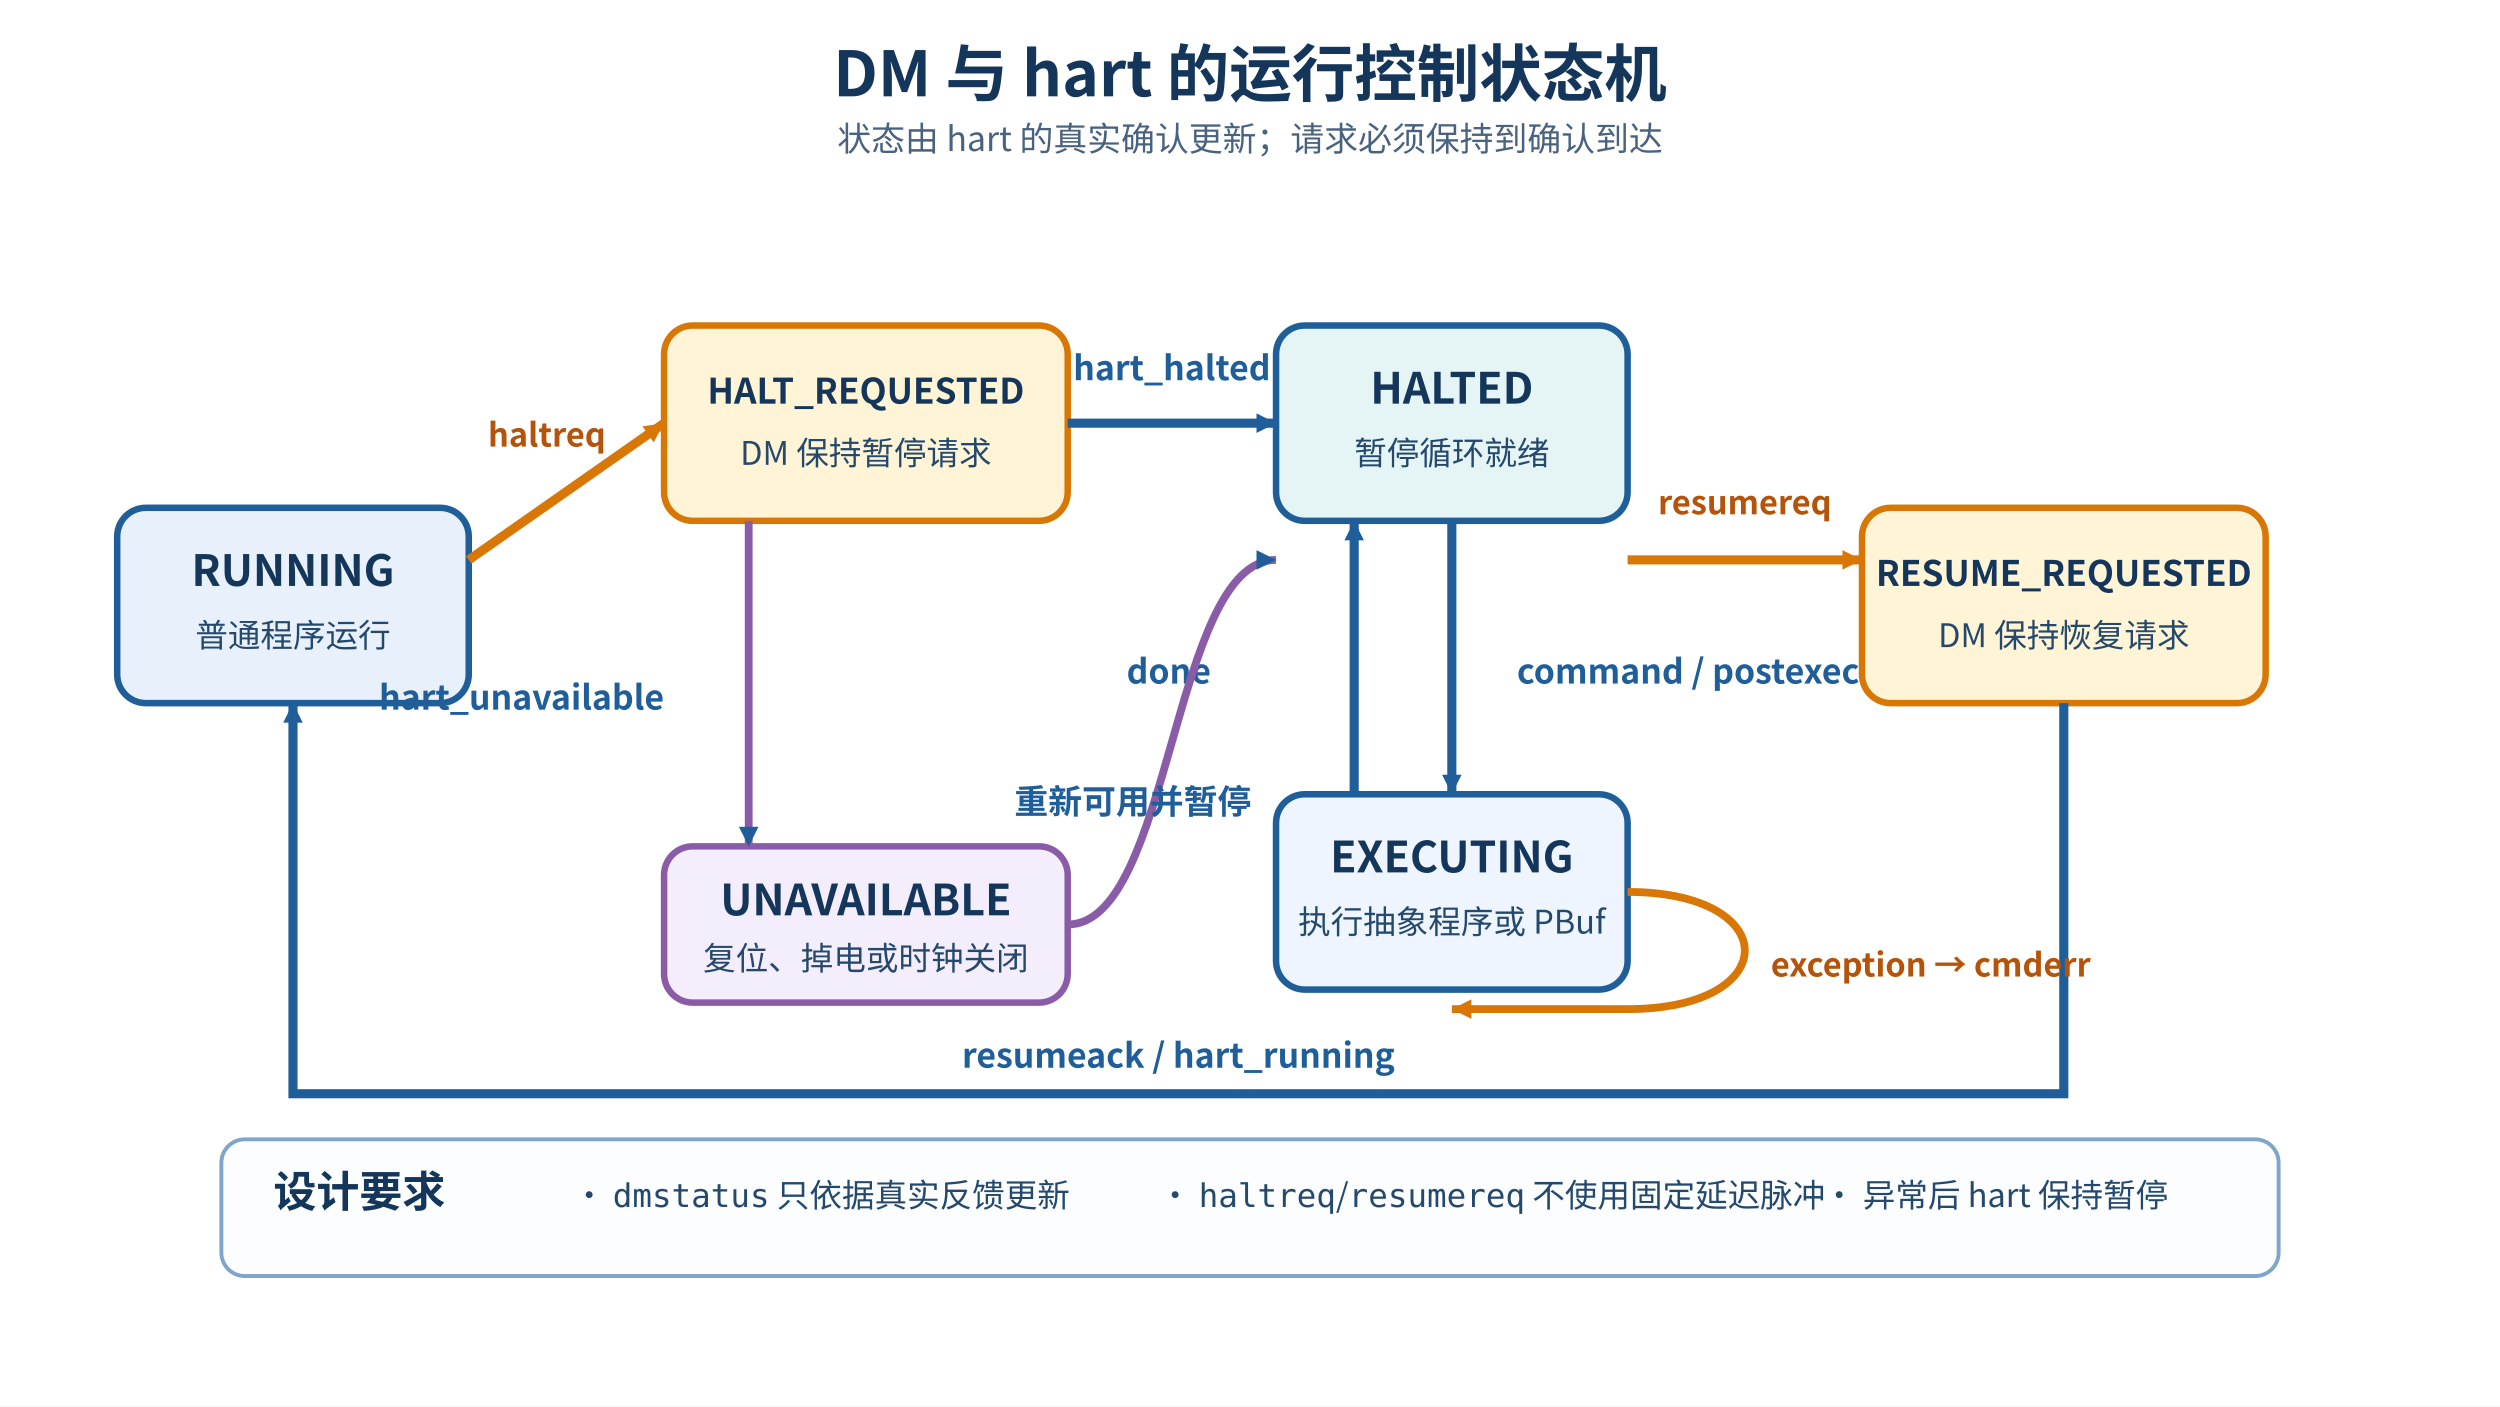
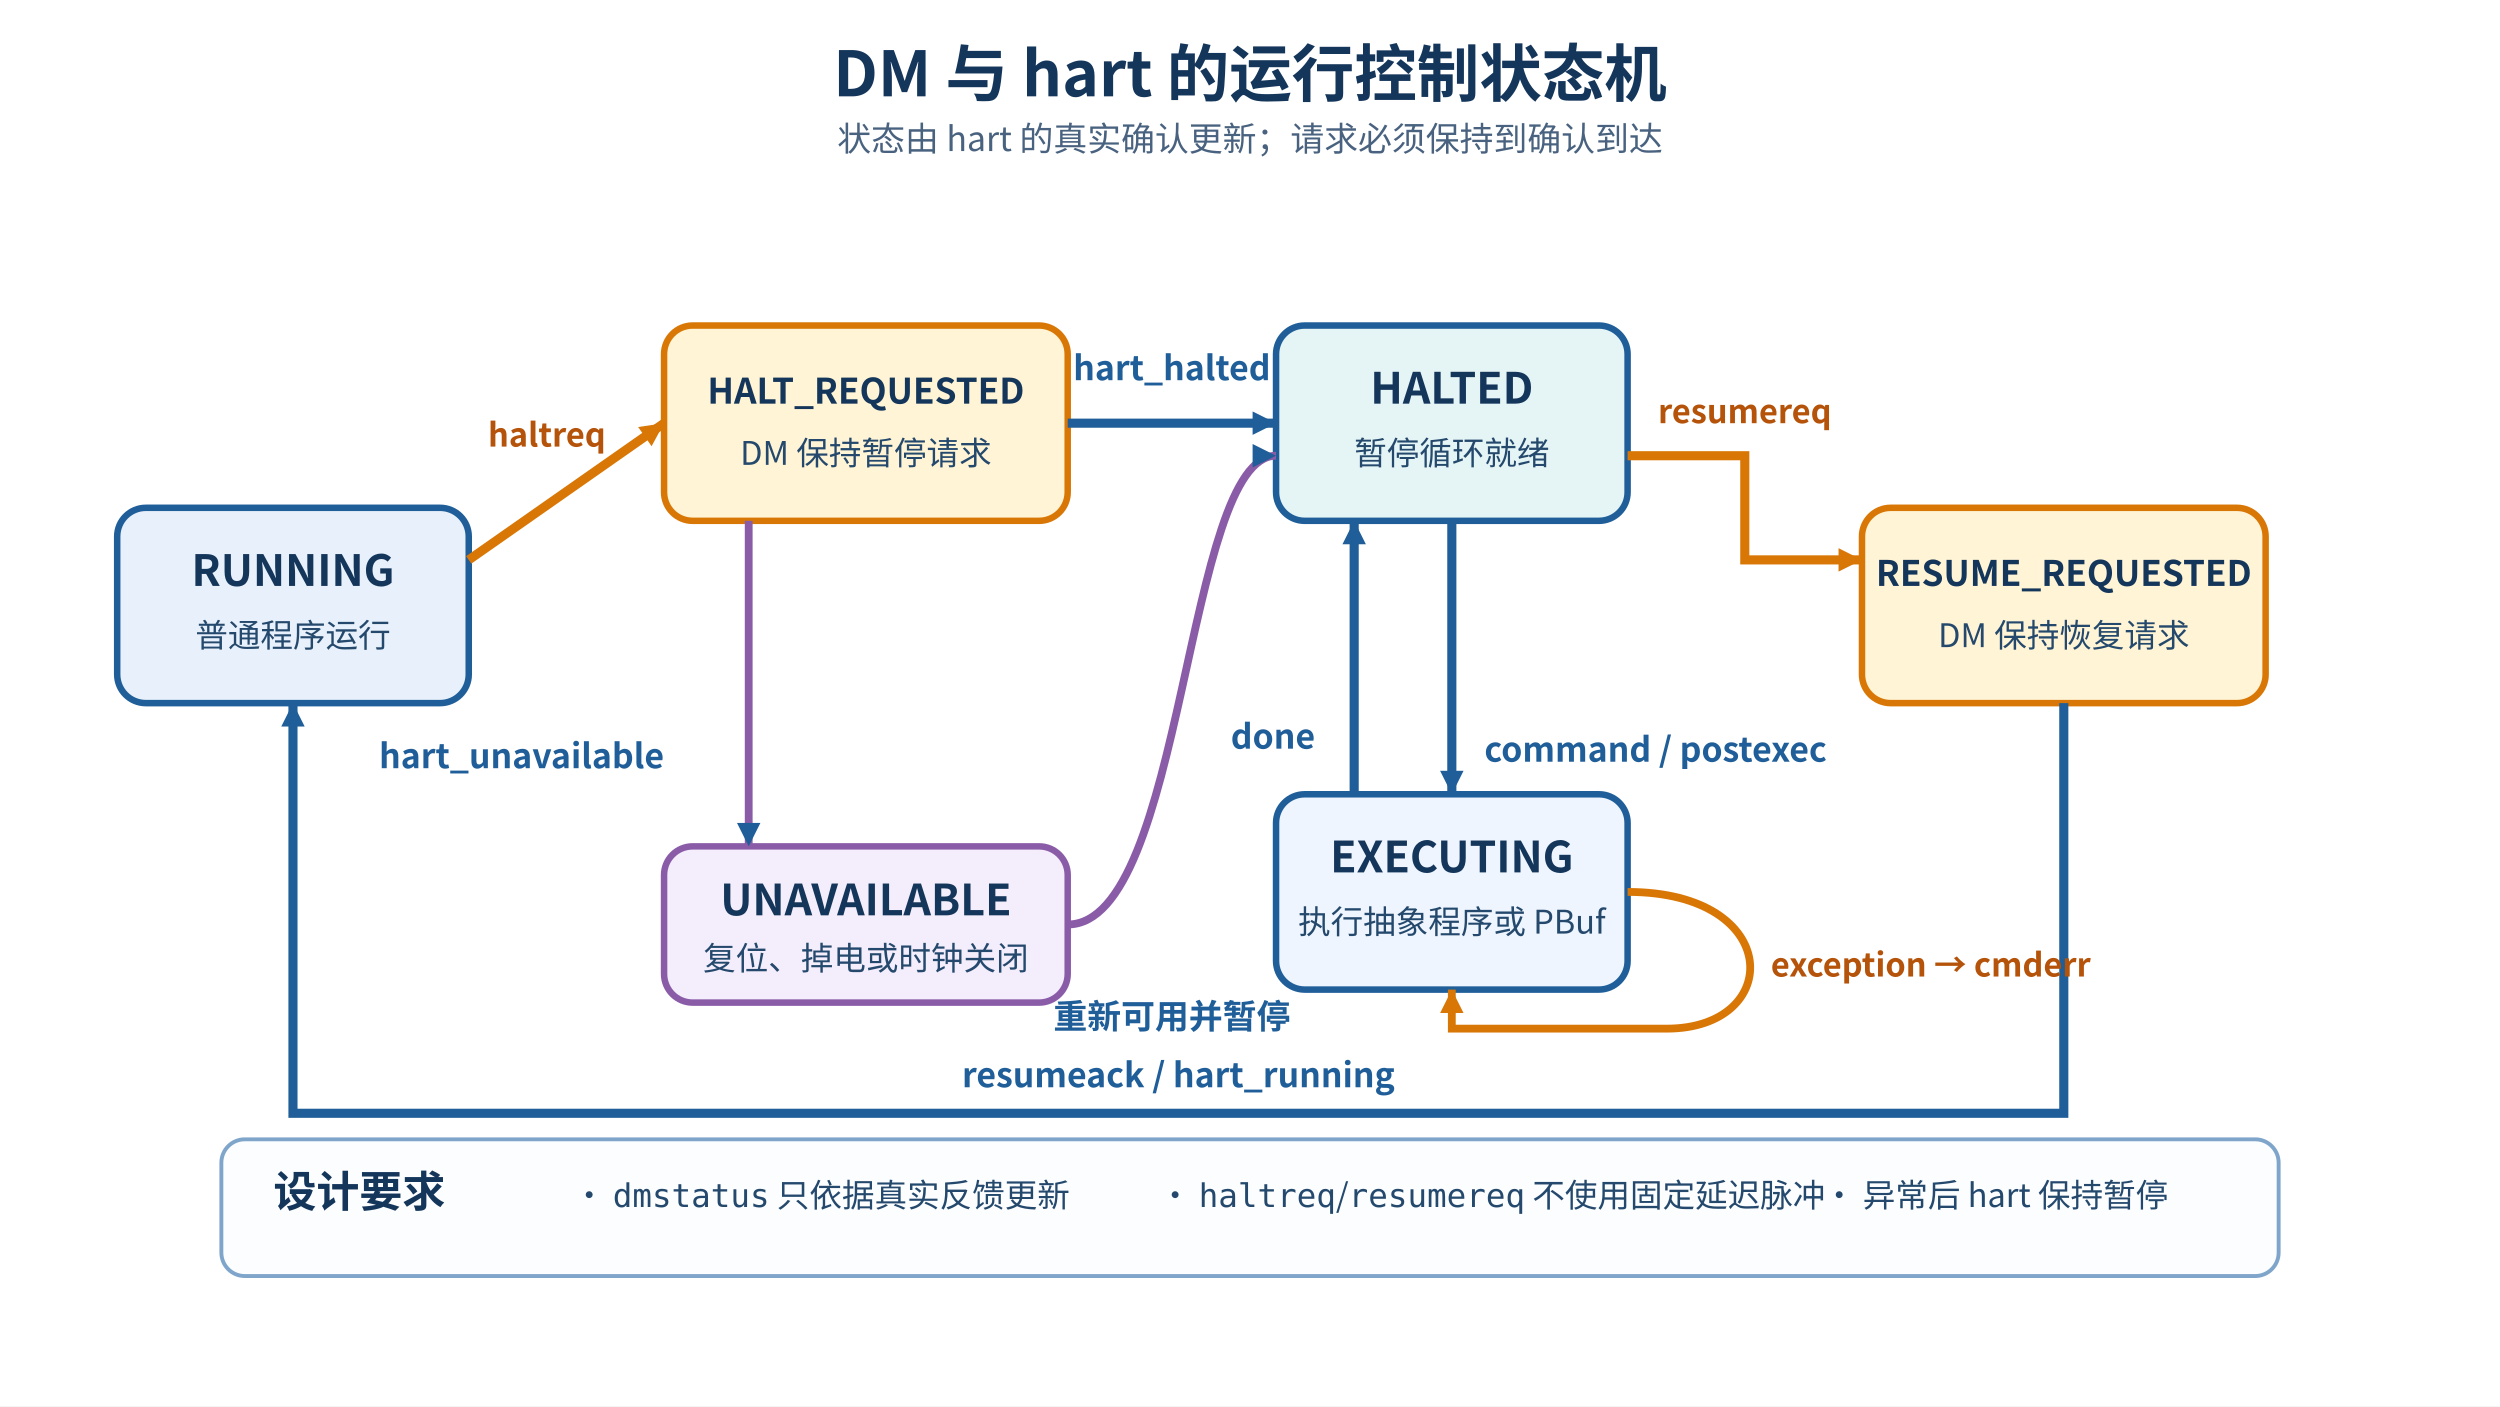
<svg xmlns="http://www.w3.org/2000/svg" width="1920" height="1080" viewBox="0 0 1920 1080">
  <defs>
-     <marker id="arrow" markerUnits="userSpaceOnUse" markerWidth="15" markerHeight="15" refX="15" refY="7.5" orient="auto">
-       <path d="M0,0 L15,7.5 L0,15 Z" fill="#1f5e98" />
+     <marker id="arrow" markerUnits="userSpaceOnUse" markerWidth="18" markerHeight="18" refX="18" refY="9" orient="auto">
+       <path d="M0,0 L18,9 L0,18 Z" fill="#1f5e98" />
    </marker>
-     <marker id="orange" markerUnits="userSpaceOnUse" markerWidth="15" markerHeight="15" refX="15" refY="7.5" orient="auto">
-       <path d="M0,0 L15,7.5 L0,15 Z" fill="#d97706" />
+     <marker id="orange" markerUnits="userSpaceOnUse" markerWidth="18" markerHeight="18" refX="18" refY="9" orient="auto">
+       <path d="M0,0 L18,9 L0,18 Z" fill="#d97706" />
    </marker>
    <style>
      .title { font-family: 'Noto Sans CJK SC', sans-serif; font-size: 48px; font-weight: 700; fill: #15365b; }
      .sub { font-family: 'Noto Sans CJK SC', sans-serif; font-size: 26px; fill: #49627f; }
      .state { font-family: 'Noto Sans CJK SC', sans-serif; font-size: 33px; font-weight: 700; fill: #15365b; }
      .stateLong { font-family: 'Noto Sans CJK SC', sans-serif; font-size: 27px; font-weight: 700; fill: #15365b; }
      .state2 { font-family: 'Noto Sans CJK SC', sans-serif; font-size: 25px; fill: #24496d; }
      .label { font-family: 'Noto Sans CJK SC', sans-serif; font-size: 26px; font-weight: 700; fill: #1f5e98; }
      .warn { font-family: 'Noto Sans CJK SC', sans-serif; font-size: 25px; font-weight: 700; fill: #b45309; }
      .note { font-family: 'Noto Sans CJK SC', sans-serif; font-size: 25px; fill: #24496d; }
    </style>
  </defs>
  <rect width="1920" height="1080" fill="#ffffff" />
  <text x="960" y="74" text-anchor="middle" class="title">DM 与 hart 的运行控制状态机</text>
  <text x="960" y="116" text-anchor="middle" class="sub">状态由 hart 的真实确认更新；请求必须保持到确认到达</text>
  <rect x="90" y="390" width="270" height="150" rx="22" fill="#e8f1fb" stroke="#1f5e98" stroke-width="5" />
  <text x="225" y="450" text-anchor="middle" class="state">RUNNING</text>
  <text x="225" y="497" text-anchor="middle" class="state2">普通程序运行</text>
  <rect x="510" y="250" width="310" height="150" rx="22" fill="#fff4d5" stroke="#d97706" stroke-width="5" />
  <text x="665" y="310" text-anchor="middle" class="stateLong">HALT_REQUESTED</text>
  <text x="665" y="357" text-anchor="middle" class="state2">DM 保持暂停请求</text>
  <rect x="980" y="250" width="270" height="150" rx="22" fill="#e5f4f5" stroke="#1f5e98" stroke-width="5" />
  <text x="1115" y="310" text-anchor="middle" class="state">HALTED</text>
  <text x="1115" y="357" text-anchor="middle" class="state2">暂停循环就绪</text>
  <rect x="980" y="610" width="270" height="150" rx="22" fill="#eef5ff" stroke="#1f5e98" stroke-width="5" />
  <text x="1115" y="670" text-anchor="middle" class="state">EXECUTING</text>
  <text x="1115" y="717" text-anchor="middle" class="state2">执行抽象程序或 PBuf</text>
  <rect x="1430" y="390" width="310" height="150" rx="22" fill="#fff4d5" stroke="#d97706" stroke-width="5" />
  <text x="1585" y="450" text-anchor="middle" class="stateLong">RESUME_REQUESTED</text>
  <text x="1585" y="497" text-anchor="middle" class="state2">DM 保持恢复请求</text>
  <rect x="510" y="650" width="310" height="120" rx="22" fill="#f4edfb" stroke="#8a5ca8" stroke-width="5" />
  <text x="665" y="703" text-anchor="middle" class="state">UNAVAILABLE</text>
  <text x="665" y="745" text-anchor="middle" class="state2">复位、掉电或时钟关闭</text>
  <path d="M360,430 L510,325" stroke="#d97706" stroke-width="7" fill="none" marker-end="url(#orange)" />
  <text x="420" y="343" text-anchor="middle" class="warn">haltreq</text>
  <path d="M820,325 L980,325" stroke="#1f5e98" stroke-width="7" fill="none" marker-end="url(#arrow)" />
  <text x="900" y="292" text-anchor="middle" class="label">hart_halted</text>
-   <path d="M1250,430 L1430,430" stroke="#d97706" stroke-width="7" fill="none" marker-end="url(#orange)" />
-   <text x="1340" y="395" text-anchor="middle" class="warn">resumereq</text>
-   <path d="M1585,540 L1585,840 L225,840 L225,540" stroke="#1f5e98" stroke-width="7" fill="none" marker-end="url(#arrow)" />
-   <text x="905" y="820" text-anchor="middle" class="label">resumeack / hart_running</text>
+   <path d="M1250,350 L1340,350 L1340,430 L1430,430" stroke="#d97706" stroke-width="7" fill="none" marker-end="url(#orange)" />
+   <text x="1340" y="325" text-anchor="middle" class="warn">resumereq</text>
+   <path d="M1585,540 L1585,855 L225,855 L225,540" stroke="#1f5e98" stroke-width="7" fill="none" marker-end="url(#arrow)" />
+   <text x="905" y="835" text-anchor="middle" class="label">resumeack / hart_running</text>
  <path d="M1115,400 L1115,610" stroke="#1f5e98" stroke-width="7" fill="none" marker-end="url(#arrow)" />
-   <text x="1165" y="525" class="label">command / postexec</text>
+   <text x="1140" y="585" class="label">command / postexec</text>
  <path d="M1040,610 L1040,400" stroke="#1f5e98" stroke-width="7" fill="none" marker-end="url(#arrow)" />
-   <text x="930" y="525" text-anchor="end" class="label">done</text>
-   <path d="M1250,685 C1370,685 1370,775 1250,775 L1115,775" stroke="#d97706" stroke-width="6" fill="none" marker-end="url(#orange)" />
+   <text x="1010" y="575" text-anchor="end" class="label">done</text>
+   <path d="M1250,685 C1370,685 1370,790 1280,790 L1115,790 L1115,760" stroke="#d97706" stroke-width="6" fill="none" marker-end="url(#orange)" />
  <text x="1360" y="750" class="warn">exception → cmderr</text>
  <path d="M575,400 L575,650" stroke="#8a5ca8" stroke-width="6" fill="none" marker-end="url(#arrow)" />
-   <text x="510" y="545" text-anchor="end" class="label">hart_unavailable</text>
-   <path d="M820,710 C900,710 900,430 980,430" stroke="#8a5ca8" stroke-width="6" fill="none" marker-end="url(#arrow)" />
-   <text x="870" y="625" text-anchor="middle" class="label">重新可用并暂停</text>
+   <text x="510" y="590" text-anchor="end" class="label">hart_unavailable</text>
+   <path d="M820,710 C910,710 910,350 980,350" stroke="#8a5ca8" stroke-width="6" fill="none" marker-end="url(#arrow)" />
+   <text x="900" y="790" text-anchor="middle" class="label">重新可用并暂停</text>
  <rect x="170" y="875" width="1580" height="105" rx="18" fill="#fbfdff" stroke="#7fa5cb" stroke-width="3" />
  <text x="210" y="927" class="state">设计要求</text>
  <text x="440" y="927" class="note">• <tspan font-family="monospace">dmstatus</tspan> 只依据真实反馈更新</text>
  <text x="890" y="927" class="note">• <tspan font-family="monospace">haltreq</tspan>/<tspan font-family="monospace">resumereq</tspan> 不使用固定延迟脉冲</text>
  <text x="1400" y="927" class="note">• 异常后 hart 保持暂停</text>
</svg>
